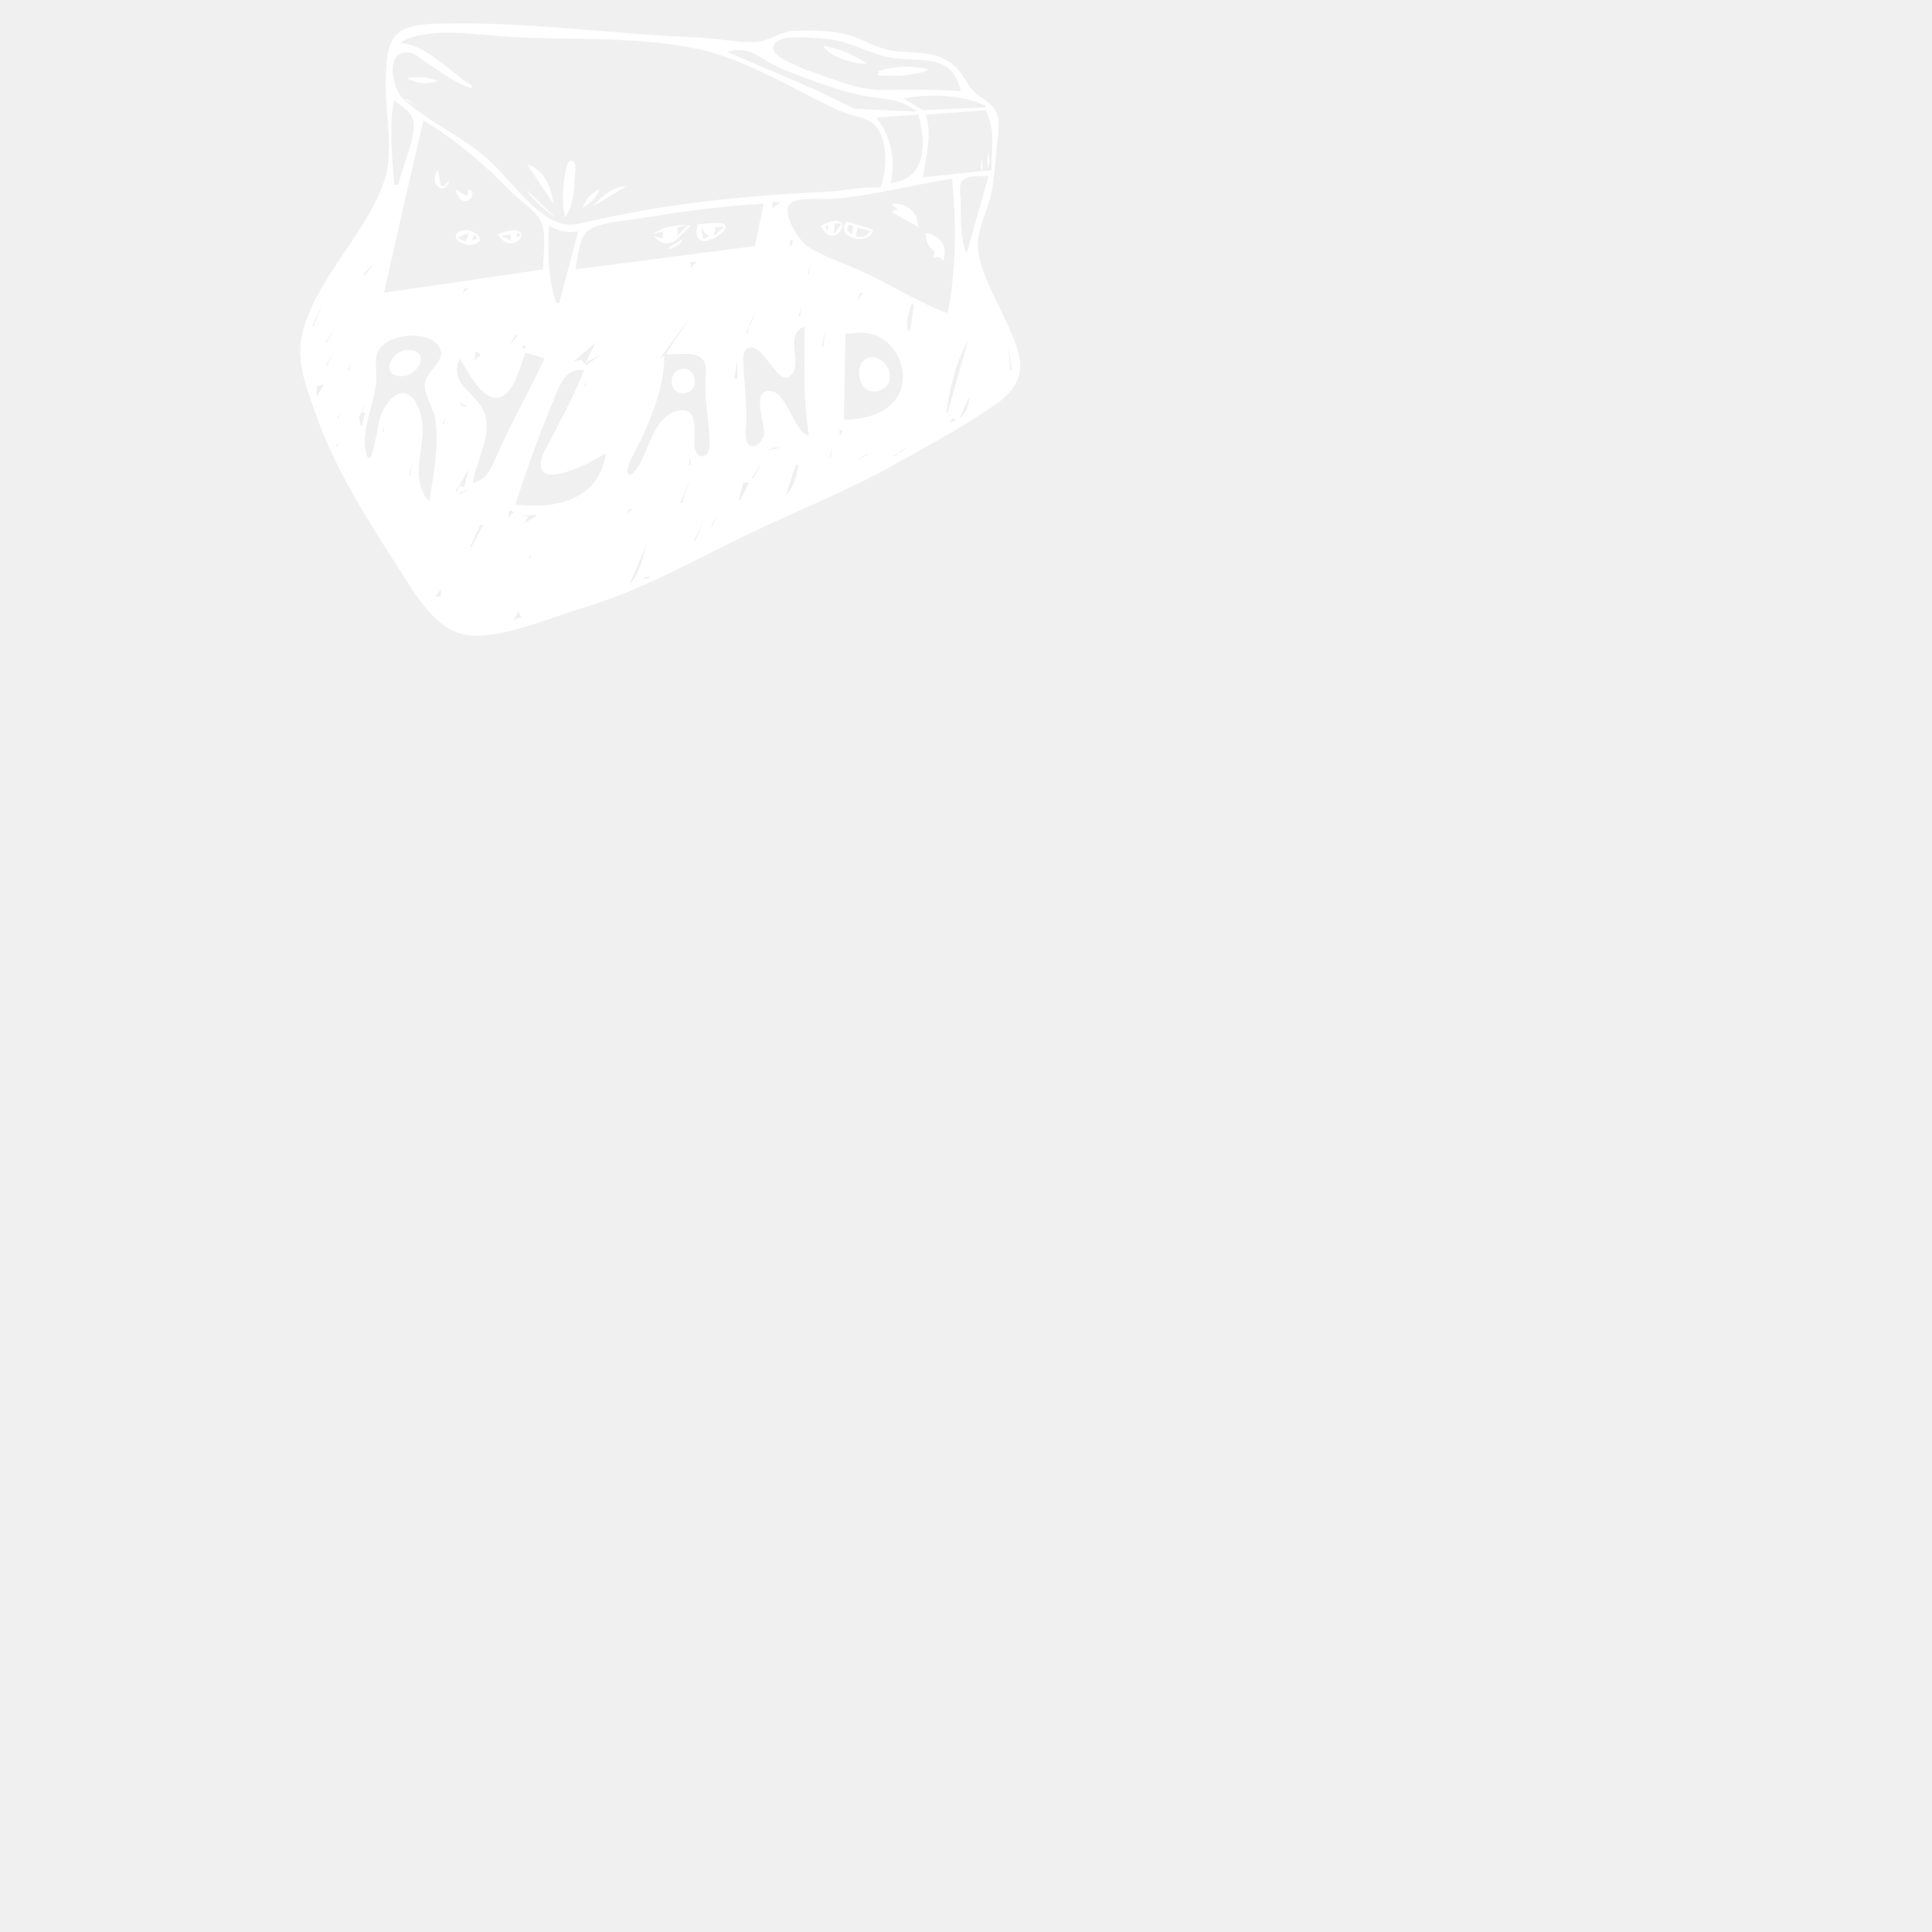
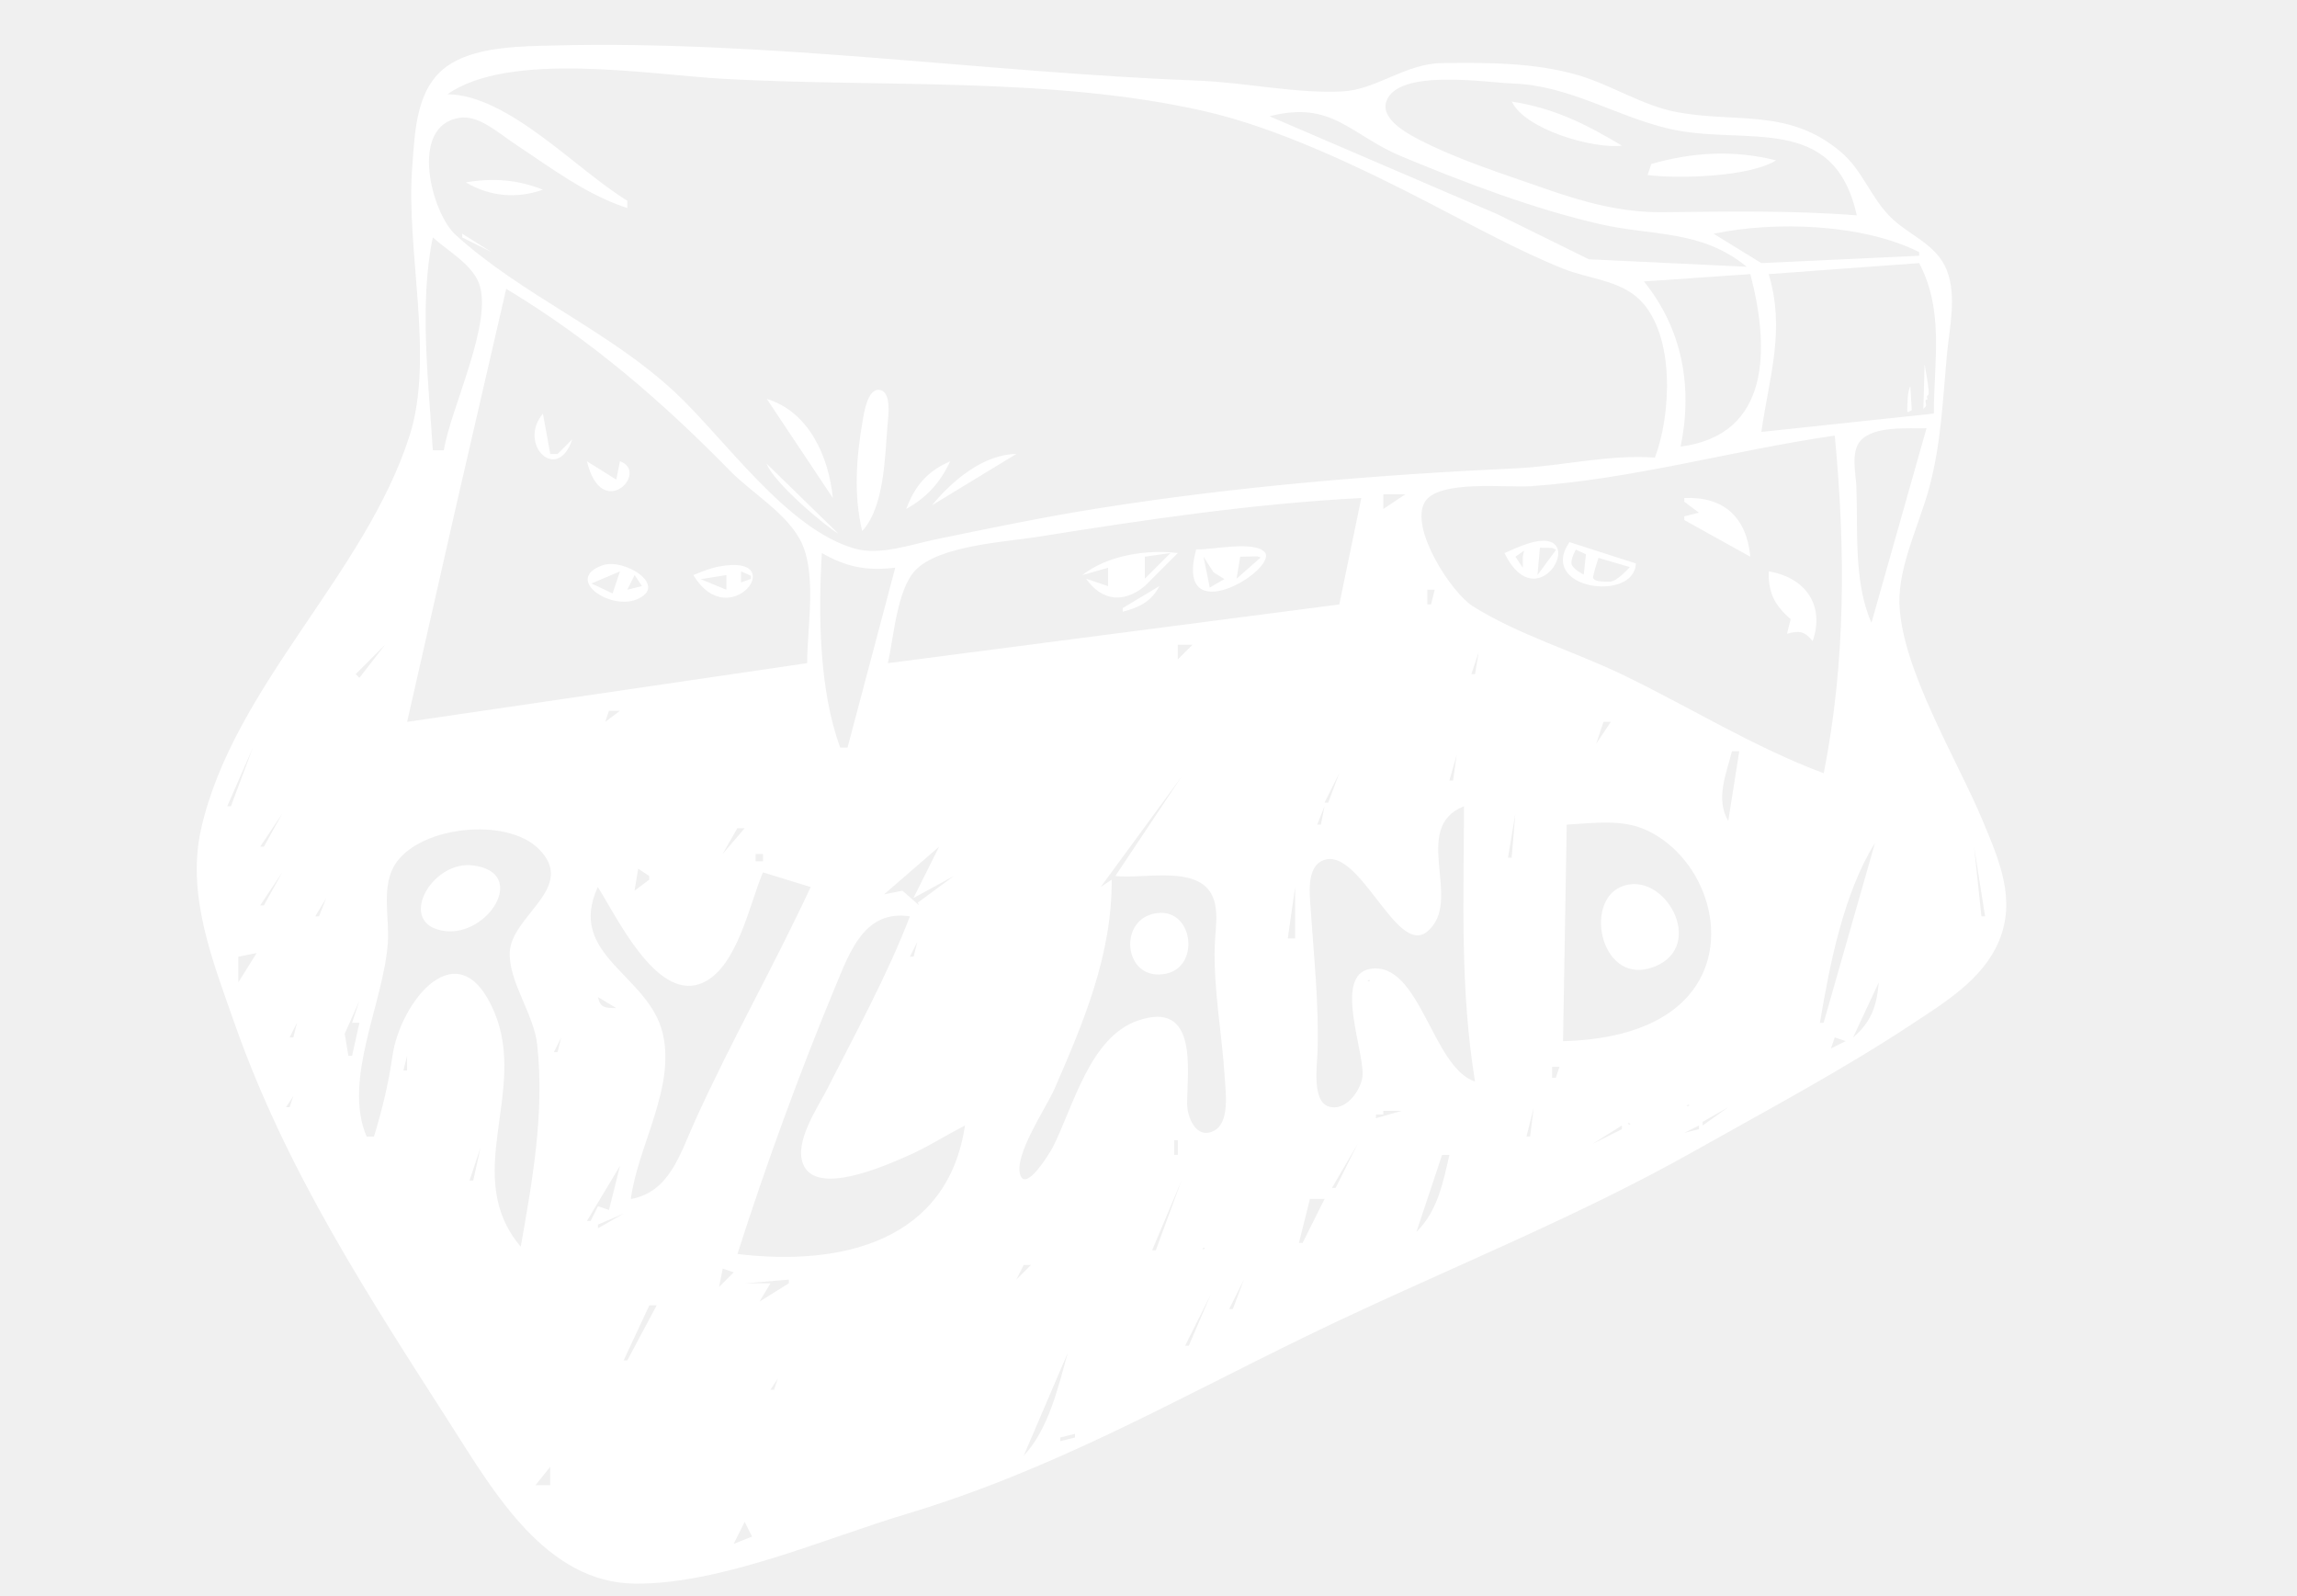
- <svg xmlns="http://www.w3.org/2000/svg" version="1.1" id="ryland-bed-svg" viewBox="0 0 350 350" xmlnsSvg="http://www.w3.org/2000/svg">
+ <svg xmlns="http://www.w3.org/2000/svg" version="1.1" id="ryland-bed-svg" viewBox="83 1 80 115" width="720px" height="500px" xmlnsSvg="http://www.w3.org/2000/svg">
  <path id="path848" style="fill:#FFF" d="m 177.925,28.855 c -0.22,0.323 -0.207,1.351 -0.223,1.644 -0.029,0.513 0.328,-0.104 0.328,0.147 m 0.009,-0.73 c 0.03,0.152 0.061,0.304 0.091,0.456 m 0.821,-3.101 c 0.049,0.274 0.379,1.978 0.274,2.189 -0.019,0.038 -0.072,0.053 -0.091,0.091 -0.028,0.055 0.042,0.231 0,0.274 -0.021,0.022 -0.07,-0.021 -0.091,0 -0.073,0.073 0.048,0.36 0,0.456 -0.065,0.13 -0.182,0.111 -0.182,0.274 M 80.135,4.279 c -2.304,0.058 -5.321,0.067 -7.354,1.265 -2.619,1.543 -2.655,4.858 -2.864,7.544 -0.461,5.935 1.615,13.675 -0.187,19.315 -3.206,10.033 -12.668,18.024 -15.022,28.31 -1.096,4.789 0.819,9.551 2.387,14.023 3.743,10.673 9.664,19.7 15.685,29.104 3.021,4.718 6.784,11.265 13.191,11.327 6.178,0.06 13.663,-3.247 19.563,-5.018 10.498,-3.15 19.082,-8.072 28.84,-12.819 9.273,-4.511 19.055,-8.313 28.046,-13.384 5.241,-2.956 10.583,-5.791 15.609,-9.109 2.364,-1.561 5.083,-3.205 6.254,-5.924 1.315,-3.051 0.04,-5.902 -1.135,-8.73 -1.817,-4.375 -5.905,-11.025 -6.012,-15.732 -0.061,-2.693 1.476,-5.758 2.165,-8.345 0.848,-3.182 0.96,-6.273 1.259,-9.525 0.177,-1.922 0.717,-4.192 0.01,-6.056 -0.744,-1.964 -2.793,-2.552 -4.154,-3.953 -1.387,-1.427 -1.959,-3.325 -3.532,-4.645 -3.737,-3.136 -7.485,-2.042 -11.788,-2.843 -2.468,-0.459 -4.723,-1.965 -7.144,-2.671 -3.115,-0.909 -6.565,-0.906 -9.79,-0.865 -2.657,0.034 -4.711,1.913 -7.178,2.042 -3.321,0.173 -7.014,-0.646 -10.381,-0.775 -15.416,-0.591 -31.027,-2.925 -46.47,-2.535 M 159.51,33.989 c -3.334,-0.245 -6.719,0.621 -10.054,0.775 -10.038,0.465 -20.235,1.314 -30.163,2.896 -3.907,0.623 -7.768,1.426 -11.642,2.226 -1.791,0.37 -4.001,1.178 -5.821,0.665 -4.91,-1.385 -9.37,-7.921 -12.965,-11.271 -4.8,-4.474 -11.055,-7.009 -15.826,-11.355 -1.724,-1.571 -3.38,-7.843 0.27,-8.43 1.412,-0.227 2.828,1.098 3.915,1.815 2.577,1.701 5.24,3.74 8.202,4.687 v -0.529 c -3.676,-2.23 -8.556,-7.623 -12.965,-7.673 4.468,-3.15 14.618,-1.406 19.868,-1.113 11.224,0.627 23.641,-0.171 34.637,2.316 5.438,1.23 11.466,4.151 16.404,6.706 3.044,1.575 6.359,3.396 9.525,4.667 1.807,0.725 4.118,0.828 5.554,2.272 2.538,2.552 2.223,8.292 1.061,11.346 m 14.552,-17.463 c -4.667,-0.372 -9.345,-0.272 -14.023,-0.228 -2.957,0.028 -5.696,-0.733 -8.467,-1.705 -3.09,-1.084 -6.349,-2.1 -9.255,-3.626 -0.829,-0.436 -2.566,-1.444 -2.177,-2.635 0.791,-2.418 7.221,-1.379 9.051,-1.317 4.208,0.142 7.413,2.353 11.377,3.274 5.405,1.256 11.846,-1.265 13.494,6.237 M 149.192,8.325 c 0.941,1.999 5.867,3.432 7.938,3.175 -2.609,-1.565 -4.907,-2.712 -7.938,-3.175 m 16.933,11.906 -11.377,-0.539 -6.615,-3.259 -16.404,-7.05 c 4.535,-1.176 5.816,1.353 9.527,2.896 4.502,1.872 9.527,3.789 14.286,4.877 3.852,0.881 7.311,0.388 10.583,3.075 m -6.879,-7.408 -0.265,0.794 c 2.201,0.288 7.401,0.137 9.26,-1.058 -3.045,-0.757 -5.992,-0.599 -8.996,0.265 m -85.46,1.323 c 1.723,1.027 3.667,1.196 5.556,0.529 -1.827,-0.735 -3.623,-0.857 -5.556,-0.529 m 104.775,5.027 v 0.265 l -11.377,0.529 -3.44,-2.117 c 4.448,-0.933 10.766,-0.714 14.817,1.323 M 73.521,17.85 v 0.265 l 2.117,1.058 -2.117,-1.323 m -2.117,0.265 c 1.065,0.965 2.766,1.895 3.313,3.277 1.091,2.756 -2.041,9.056 -2.519,12.069 h -0.794 c -0.298,-4.848 -1.002,-10.57 0,-15.346 m 107.156,1.852 c 1.819,3.447 1.059,7.095 1.058,10.848 l -12.435,1.323 c 0.572,-4.02 1.744,-7.325 0.529,-11.377 l 10.848,-0.794 m -12.171,0.794 c 1.416,5.405 1.451,11.597 -5.027,12.435 0.888,-4.266 0.132,-8.487 -2.646,-11.906 l 7.673,-0.529 m -93.663,0.265 0.265,0.265 -0.265,-0.265 m 3.969,0.794 c 6.063,3.653 11.208,8.086 16.14,13.125 1.586,1.621 4.201,3.119 5.168,5.21 1.083,2.341 0.388,6.115 0.388,8.653 l -28.84,4.233 3.543,-15.61 3.601,-15.61 m 25.665,17.462 c 1.613,-1.753 1.632,-5.377 1.827,-7.671 0.048,-0.558 0.312,-2.364 -0.561,-2.501 -0.883,-0.139 -1.138,1.67 -1.232,2.216 -0.458,2.639 -0.667,5.341 -0.034,7.956 m -6.879,-9.525 4.762,7.144 c -0.29,-2.964 -1.713,-6.218 -4.762,-7.144 m -14.023,2.91 -1.058,1.058 h -0.529 l -0.529,-2.91 c -1.856,2.212 1.047,5.078 2.117,1.852 m 97.631,-0.794 -3.969,14.023 c -1.292,-2.907 -0.969,-6.651 -1.086,-9.779 -0.036,-0.977 -0.425,-2.514 0.287,-3.333 0.961,-1.105 3.447,-0.879 4.768,-0.911 m -6.615,0.529 c 0.78,8.152 0.8,16.278 -0.794,24.342 -5.029,-1.87 -9.718,-4.804 -14.552,-7.127 -3.504,-1.684 -7.431,-2.838 -10.736,-4.907 -1.555,-0.973 -4.595,-5.635 -3.47,-7.522 0.967,-1.622 5.936,-1.02 7.591,-1.134 7.452,-0.514 14.623,-2.592 21.96,-3.652 m -65.088,5.027 6.085,-3.704 c -2.383,0.03 -4.638,1.94 -6.085,3.704 m -24.871,-3.175 c 1.069,4.446 4.543,0.763 2.381,0 l -0.265,1.323 -2.117,-1.323 m 23.019,3.44 c 1.502,-0.849 2.432,-1.886 3.175,-3.44 -1.658,0.718 -2.547,1.758 -3.175,3.44 m -10.054,-3.175 5.292,4.763 -5.292,-4.763 m -9.26,1.587 0.265,0.265 -0.265,-0.265 m 55.298,0.529 -1.587,1.058 v -1.058 h 1.587 m 20.108,0.265 v 0.265 l 1.058,0.794 -1.058,0.265 v 0.265 l 4.763,2.646 c -0.27,-2.835 -1.893,-4.358 -4.763,-4.233 m -23.283,0 -1.587,7.673 -32.544,4.233 c 0.422,-1.847 0.652,-5.347 2.01,-6.727 1.738,-1.767 6.488,-2.011 8.838,-2.387 7.676,-1.227 15.515,-2.39 23.283,-2.792 m 2.381,1.852 -0.529,0.794 0.529,-0.794 m 24.871,0.529 -1.058,-0.265 1.058,0.265 m -16.933,1.587 c 2.502,5.1 6.34,-2.151 1.71,-0.689 -0.584,0.184 -1.147,0.45 -1.71,0.689 m 3.175,-1.058 -0.265,0.265 0.265,-0.265 m -25.4,0.794 c -1.607,5.946 5.708,1.589 4.986,0.254 -0.697,-0.942 -3.913,-0.196 -4.986,-0.254 m 25.949,0.028 -1.343,1.824 0.177,-1.971 0.884,0.014 m -33.869,1.958 1.852,-0.529 v 1.323 L 118.5,42.721 c 1.139,1.618 2.719,1.781 4.233,0.529 l 2.381,-2.381 c -2.26,-0.267 -5.048,0.153 -6.879,1.587 m -18.785,-1.587 c 1.792,1.028 3.249,1.295 5.292,1.058 l -3.44,12.965 h -0.529 c -1.528,-4.146 -1.581,-9.636 -1.323,-14.023 m 25.135,0 -1.852,1.852 v -1.587 l 1.852,-0.265 m 6.5,0.322 -1.737,1.53 0.265,-1.587 1.231,-0.023 m 20.729,-0.241 -0.265,0.265 0.265,-0.265 m 1.773,-0.79 c -2.321,3.406 4.692,4.363 4.79,1.541 m -31.17,-0.486 0.724,1.128 0.782,0.483 -1.056,0.611 m 22.568,-2.221 v 0.794 l -0.529,-0.794 0.616,-0.436 m -66.426,1.052 c -2.791,0.984 0.513,3.263 2.455,2.46 2.359,-0.976 -0.912,-3.004 -2.455,-2.46 m 6.543,0.706 c 2.647,4.395 7.071,-1.582 1.876,-0.622 -0.657,0.121 -1.26,0.371 -1.876,0.622 m -5.292,-0.265 -0.529,1.587 -1.528,-0.714 2.057,-0.873 m 69.641,-1.232 -0.158,1.464 c 0,0 -0.76,-0.375 -0.871,-0.739 -0.107,-0.353 0.303,-1.064 0.303,-1.064 m -83.203,1.571 -1.852,2.91 1.852,-2.91 m 23.726,0.322 v 0.221 l -0.707,0.25 v -0.794 l 0.621,0.272 m 73.462,-0.272 c -0.025,1.545 0.419,2.436 1.587,3.44 l -0.265,1.058 c 0.888,-0.247 1.259,-0.19 1.852,0.529 0.896,-2.596 -0.536,-4.596 -3.175,-5.027 m -81.756,0.265 0.529,0.794 -1.058,0.265 0.529,-1.058 m 6.615,0 v 1.058 l -1.852,-0.761 1.852,-0.298 m 31.221,0.794 -2.646,1.587 v 0.265 c 1.207,-0.324 2.045,-0.723 2.646,-1.852 m 33.908,-1.371 c 0,0 -0.903,1.042 -1.415,1.049 -0.572,0.008 -1.081,10e-4 -1.223,-0.246 -0.067,-0.116 0.381,-1.464 0.381,-1.464 m -88.272,2.296 -3.44,4.498 3.44,-4.498 m 76.465,0 -0.265,1.058 h -0.265 v -1.058 h 0.529 m 26.723,1.323 -1.058,-0.794 1.058,0.794 m -102.394,2.646 -1.852,2.381 -0.265,-0.265 2.117,-2.117 m 58.208,0 -1.058,1.058 v -1.058 h 1.058 m 20.637,0.529 -0.265,1.587 h -0.265 l 0.529,-1.587 m -29.192,0.97 -0.088,0.176 0.088,-0.176 m -32.72,3.263 -1.058,0.794 0.265,-0.794 h 0.794 m 37.571,0 -0.794,1.323 0.794,-1.323 m -30.692,0.529 -0.529,0.529 0.529,-0.529 m 41.275,0 -0.529,0.794 0.529,-0.794 m -52.123,0.265 -0.265,0.265 0.265,-0.265 m 75.406,0 -1.058,1.587 0.529,-1.587 h 0.529 m -65.352,0.265 -2.91,2.381 2.91,-2.381 m 7.408,0 -1.058,1.852 1.058,-1.852 m -20.108,0.529 -0.265,0.265 0.265,-0.265 m -19.844,1.058 -1.587,4.233 h -0.265 l 1.852,-4.233 m 107.156,0.265 -0.794,5.027 c -0.933,-1.567 -0.148,-3.383 0.265,-5.027 h 0.529 m -28.31,0.265 -0.265,0.265 0.265,-0.265 m 7.938,0 -0.265,1.852 h -0.265 l 0.529,-1.852 m -8.731,0.265 -0.529,0.529 0.529,-0.529 m 18.521,0 -0.529,0.794 0.529,-0.794 m -18.08,0.441 -0.088,0.176 0.088,-0.176 m -45.42,0.617 -1.323,1.323 1.323,-1.323 m 10.231,0.176 -0.088,0.176 0.088,-0.176 m 35.013,-0.176 -0.794,2.117 h -0.265 l 1.058,-2.117 m -11.377,0.265 -4.763,7.144 c 1.866,0.214 5.154,-0.612 6.582,0.837 1.036,1.051 0.618,2.872 0.582,4.19 -0.09,3.252 0.525,6.307 0.723,9.525 0.063,1.027 0.369,3.192 -0.748,3.797 -1.309,0.709 -1.973,-0.971 -1.967,-1.963 0.015,-2.441 0.794,-7.478 -3.572,-5.955 -3.458,1.207 -4.632,6.217 -6.121,9.143 -0.145,0.286 -1.891,3.205 -2.326,2 -0.511,-1.414 1.883,-4.907 2.459,-6.228 2.119,-4.86 4.152,-9.676 4.124,-15.081 l -0.794,0.529 5.821,-7.938 m 4.233,0.794 -0.265,0.265 0.265,-0.265 m 6.085,1.323 -0.265,1.323 h -0.265 l 0.529,-1.323 m 10.054,0 c -0.013,6.784 -0.293,13.099 0.794,19.844 -3.107,-1.02 -3.96,-8.723 -7.563,-8.118 -2.706,0.455 -0.296,6.202 -0.561,7.827 -0.165,1.011 -1.23,2.486 -2.441,2.087 -1.199,-0.395 -0.819,-2.981 -0.79,-3.913 0.11,-3.512 -0.261,-6.823 -0.491,-10.318 -0.068,-1.029 -0.333,-3.027 0.905,-3.515 2.614,-1.029 5.264,6.895 7.46,5.163 2.728,-2.151 -1.24,-7.518 2.686,-9.056 m 35.454,0 0.265,1.058 -0.265,-1.058 m -124.707,0.441 -0.088,0.176 0.088,-0.176 m 22.578,-0.176 -0.529,0.529 0.529,-0.529 m -18.521,0.265 -1.323,2.381 h -0.265 l 1.587,-2.381 m 88.9,0 -0.265,3.175 h -0.265 l 0.529,-3.175 m 3.44,16.404 0.265,-15.61 c 1.936,-0.106 4.006,-0.437 5.818,0.427 4.233,2.018 6.25,8.124 2.962,11.894 -2.181,2.502 -5.882,3.202 -9.045,3.289 m -75.142,14.817 c -4.337,-5.121 0.535,-11.14 -1.91,-16.925 -2.571,-6.084 -6.784,-0.72 -7.339,3.166 -0.282,1.976 -0.748,3.914 -1.335,5.821 h -0.529 c -1.758,-4.131 1.255,-9.678 1.533,-14.023 0.115,-1.802 -0.51,-4.095 0.572,-5.685 1.835,-2.697 7.977,-3.311 10.274,-1.061 2.885,2.826 -2.019,4.835 -2.062,7.543 -0.034,2.147 1.736,4.369 1.982,6.611 0.535,4.88 -0.342,9.762 -1.187,14.552 m 16.14,-30.163 -1.587,1.852 1.058,-1.852 h 0.529 m 33.337,0 -0.529,0.529 0.529,-0.529 m 7.938,0 -0.265,0.265 0.265,-0.265 m -0.529,1.058 -0.529,0.794 0.529,-0.794 m 40.746,0 -3.704,12.965 h -0.265 c 0.693,-4.167 1.713,-9.357 3.969,-12.965 m -67.469,0.265 -1.852,3.704 2.91,-1.587 -2.591,1.916 0.762,1.792 2.888,-1.856 -2.819,0.913 -1.943,-1.707 -1.323,0.265 3.969,-3.44 m 74.612,0 0.794,5.027 h -0.265 l -0.529,-5.027 m -87.313,0.529 v 0.529 h -0.529 v -0.529 h 0.529 m 38.365,0.265 -0.265,0.265 0.265,-0.265 m -72.849,0.441 -0.088,0.176 0.088,-0.176 m 13.564,0.116 c -3.014,-0.37 -5.561,4.26 -2.034,4.729 3.147,0.419 6.083,-4.231 2.034,-4.729 m 58.755,-0.293 -0.265,0.265 0.265,-0.265 m 43.921,0 -1.587,4.233 1.587,-4.233 m -48.948,0.265 -0.265,0.265 0.265,-0.265 m -41.804,0.265 0.794,0.529 v 0.265 l -1.058,0.794 0.265,-1.587 m 14.287,0 -0.265,0.265 0.265,-0.265 m -39.952,0.265 -1.323,2.381 h -0.265 l 1.587,-2.381 m 38.1,1.058 c -2.665,5.729 -5.771,11.174 -8.373,16.933 -1.044,2.312 -1.813,5.069 -4.592,5.556 0.5,-3.826 3.213,-7.979 2.307,-11.906 -0.988,-4.284 -6.969,-5.64 -4.689,-10.584 1.31,2.033 4.148,8.097 7.34,6.991 2.676,-0.928 3.578,-5.748 4.566,-8.049 l 3.44,1.058 m 21.696,-0.794 0.265,0.265 -0.265,-0.265 m -55.827,0.265 -0.265,0.265 0.265,-0.265 m 92.555,0.511 c -2.741,1.149 -1.385,7.253 2.407,5.761 3.812,-1.501 0.692,-7.059 -2.407,-5.761 m -23.498,0.018 v 3.704 h -0.529 l 0.529,-3.704 m -69.585,0.265 -0.265,0.265 0.265,-0.265 m 1.323,0 -0.265,0.265 0.265,-0.265 m -1.587,0.529 -0.529,1.323 h -0.265 l 0.794,-1.323 M 105.8,67.062 c -1.657,4.302 -3.877,8.325 -5.958,12.435 -0.698,1.379 -2.371,3.772 -1.755,5.394 0.915,2.41 5.952,0.126 7.449,-0.517 1.466,-0.629 2.812,-1.51 4.233,-2.232 -1.241,8.286 -8.784,10.178 -16.404,9.26 2.058,-6.437 4.482,-13.074 7.072,-19.315 1.056,-2.544 2.121,-5.517 5.363,-5.027 m 17.55,-0.186 c -2.595,0.601 -2.068,4.932 0.911,4.323 2.561,-0.523 1.945,-4.985 -0.911,-4.323 m -59.089,-0.079 -0.265,0.265 0.265,-0.265 m 42.069,2.117 -0.265,1.058 H 105.8 l 0.529,-1.058 m -47.625,0.794 -1.323,2.117 v -1.852 l 1.323,-0.265 m 3.704,0.529 -2.117,3.44 2.117,-3.44 m 48.948,0.529 -0.265,0.265 0.265,-0.265 m 40.393,0.441 -0.088,0.176 0.088,-0.176 m 24.165,0.088 -0.265,0.265 0.265,-0.265 m -109.273,0.265 -0.265,0.265 0.265,-0.265 m 72.231,0.088 c 0.205,0 0.042,0.132 -0.088,0.088 l 0.088,-0.088 m 12.435,0.176 0.794,1.323 -0.794,-1.323 m 24.342,0 c -0.149,1.695 -0.529,2.849 -1.852,3.969 l 1.852,-3.969 m 2.646,0 -0.529,0.794 0.529,-0.794 m -112.007,0.441 -0.088,0.176 0.088,-0.176 m 100.894,0.353 -0.265,0.265 0.265,-0.265 m -82.55,1.058 c -0.792,-0.017 -1.15,0.014 -1.323,-0.794 l 1.323,0.794 m -18.521,-0.529 -0.529,1.587 h 0.529 l -0.529,2.381 h -0.265 l -0.265,-1.587 1.058,-2.381 m 42.069,0 -0.529,0.794 0.529,-0.794 m -48.154,1.587 -0.265,0.265 0.265,-0.265 m 1.587,0 -0.265,1.058 h -0.265 l 0.529,-1.058 m 19.05,1.058 -0.265,1.058 h -0.265 l 0.529,-1.058 m 87.577,0 -1.058,2.117 1.058,-2.117 m 5.027,0.265 -1.058,0.529 0.265,-0.794 0.794,0.265 m -112.183,0 -0.265,0.265 0.265,-0.265 m 60.06,0.265 -0.529,0.529 0.529,-0.529 m -60.325,0.265 -0.265,0.265 0.265,-0.265 m 89.165,0.265 -0.265,0.265 0.265,-0.265 m -80.433,0.265 v 1.058 h -0.265 l 0.265,-1.058 m -9.26,0.794 -0.265,0.265 0.265,-0.265 m 92.34,0 -0.265,0.794 h -0.265 v -0.794 h 0.529 m -89.694,0.794 -0.265,0.265 0.265,-0.265 m -1.587,1.323 -0.265,0.794 h -0.265 l 0.529,-0.794 m 79.904,1.058 -1.852,0.529 v -0.265 h 0.529 v -0.265 h -1.058 2.381 m 20.637,-0.441 c 0.205,0 0.042,0.132 -0.088,0.088 l 0.088,-0.088 m -21.96,0.176 v 0.265 h 0.794 l -0.794,-0.265 m 10.848,0 -0.265,2.117 H 150.25 l 0.529,-2.117 m 14.023,0 -1.852,1.323 v -0.265 l 1.852,-1.058 m -7.144,1.146 0.088,0.088 c -0.13,0.043 -0.293,-0.088 -0.088,-0.088 m -0.529,0.176 v 0.265 l -2.117,1.058 2.117,-1.323 m 5.556,0 v 0.265 l -1.058,0.265 1.058,-0.529 m -1.323,0.529 -0.265,0.265 0.265,-0.265 m -36.513,0.529 h 0.265 v 1.058 H 124.85 v -1.058 m 25.4,0 -0.265,0.265 0.265,-0.265 m -12.171,0.265 -1.587,3.175 h -0.265 l 1.852,-3.175 m -63.235,0.265 -0.529,2.381 h -0.265 l 0.794,-2.381 m 69.85,0.529 c -0.463,2.023 -0.858,4.054 -2.381,5.556 l 1.852,-5.556 h 0.529 m -75.671,0.794 -0.265,0.265 0.265,-0.265 m 15.875,0 -0.794,3.175 -0.794,-0.265 -0.529,1.058 h -0.265 l 2.381,-3.969 m 40.481,1.058 -1.852,5.027 h -0.265 l 2.117,-5.027 m 23.812,0 -0.529,0.794 0.529,-0.794 m -14.552,1.323 h 1.058 l -1.587,3.175 h -0.265 l 0.794,-3.175 m -60.854,0.529 1.058,1.587 -1.058,-1.587 m 11.377,0.529 -1.852,1.058 v -0.265 l 1.852,-0.794 m 1.587,0.794 -0.265,0.265 0.265,-0.265 m -3.704,0.529 -0.529,0.529 0.529,-0.529 m -9.084,0.441 -0.088,0.176 0.088,-0.176 m 53.005,0.705 c 0.205,0 0.042,0.132 -0.088,0.088 l 0.088,-0.088 m -3.704,0.441 -0.529,0.794 0.529,-0.794 m -8.731,0.794 -1.058,1.058 0.529,-1.058 h 0.529 m -21.431,0.529 -1.058,1.058 0.265,-1.323 0.794,0.265 m 29.633,-0.265 -0.265,0.265 0.265,-0.265 m 7.32,0.176 -0.088,0.176 0.088,-0.176 m -61.824,0.353 -0.529,0.794 0.529,-0.794 m 28.84,0.265 v 0.265 l -2.117,1.323 0.794,-1.323 h -1.852 l 3.175,-0.265 m 32.808,0 -0.794,2.117 h -0.265 l 1.058,-2.117 m -23.019,0.265 -0.265,0.265 0.265,-0.265 m 20.902,0.265 -0.265,0.265 0.265,-0.265 m -0.265,0.529 -1.587,3.704 h -0.265 l 1.852,-3.704 m -39.952,0.794 -2.117,3.969 h -0.265 l 1.852,-3.969 h 0.529 m -18.256,1.058 -0.265,0.265 0.265,-0.265 m 36.777,0.265 -0.529,0.529 0.529,-0.529 m -0.529,1.058 -1.852,2.91 1.852,-2.91 m 11.906,0.529 -0.265,0.265 0.265,-0.265 m -0.265,0.529 c -0.682,2.468 -1.384,5.508 -3.175,7.408 l 3.175,-7.408 m -32.015,0.794 -0.529,0.529 0.529,-0.529 m 41.451,0.441 -0.088,0.176 0.088,-0.176 m -54.151,0.353 -0.265,0.265 0.265,-0.265 m 23.812,0.265 -0.265,0.794 h -0.265 l 0.529,-0.794 m -17.198,0.794 -0.265,0.265 0.265,-0.265 m -0.265,0.529 -1.058,1.323 1.058,-1.323 m 38.894,2.646 v 0.265 l -1.058,0.265 v -0.265 l 1.058,-0.265 m -12.171,2.117 -0.265,0.265 0.265,-0.265 m -25.665,0.265 v 1.323 h -0.794 -0.265 l 1.058,-1.323 m 27.517,1.323 -0.265,0.265 0.265,-0.265 m -13.494,2.646 0.529,1.058 -1.323,0.529 z m 6.752,-71.247 c -0.856,-0.471 -4.664,-3.661 -5.172,-5.044" />
</svg>
